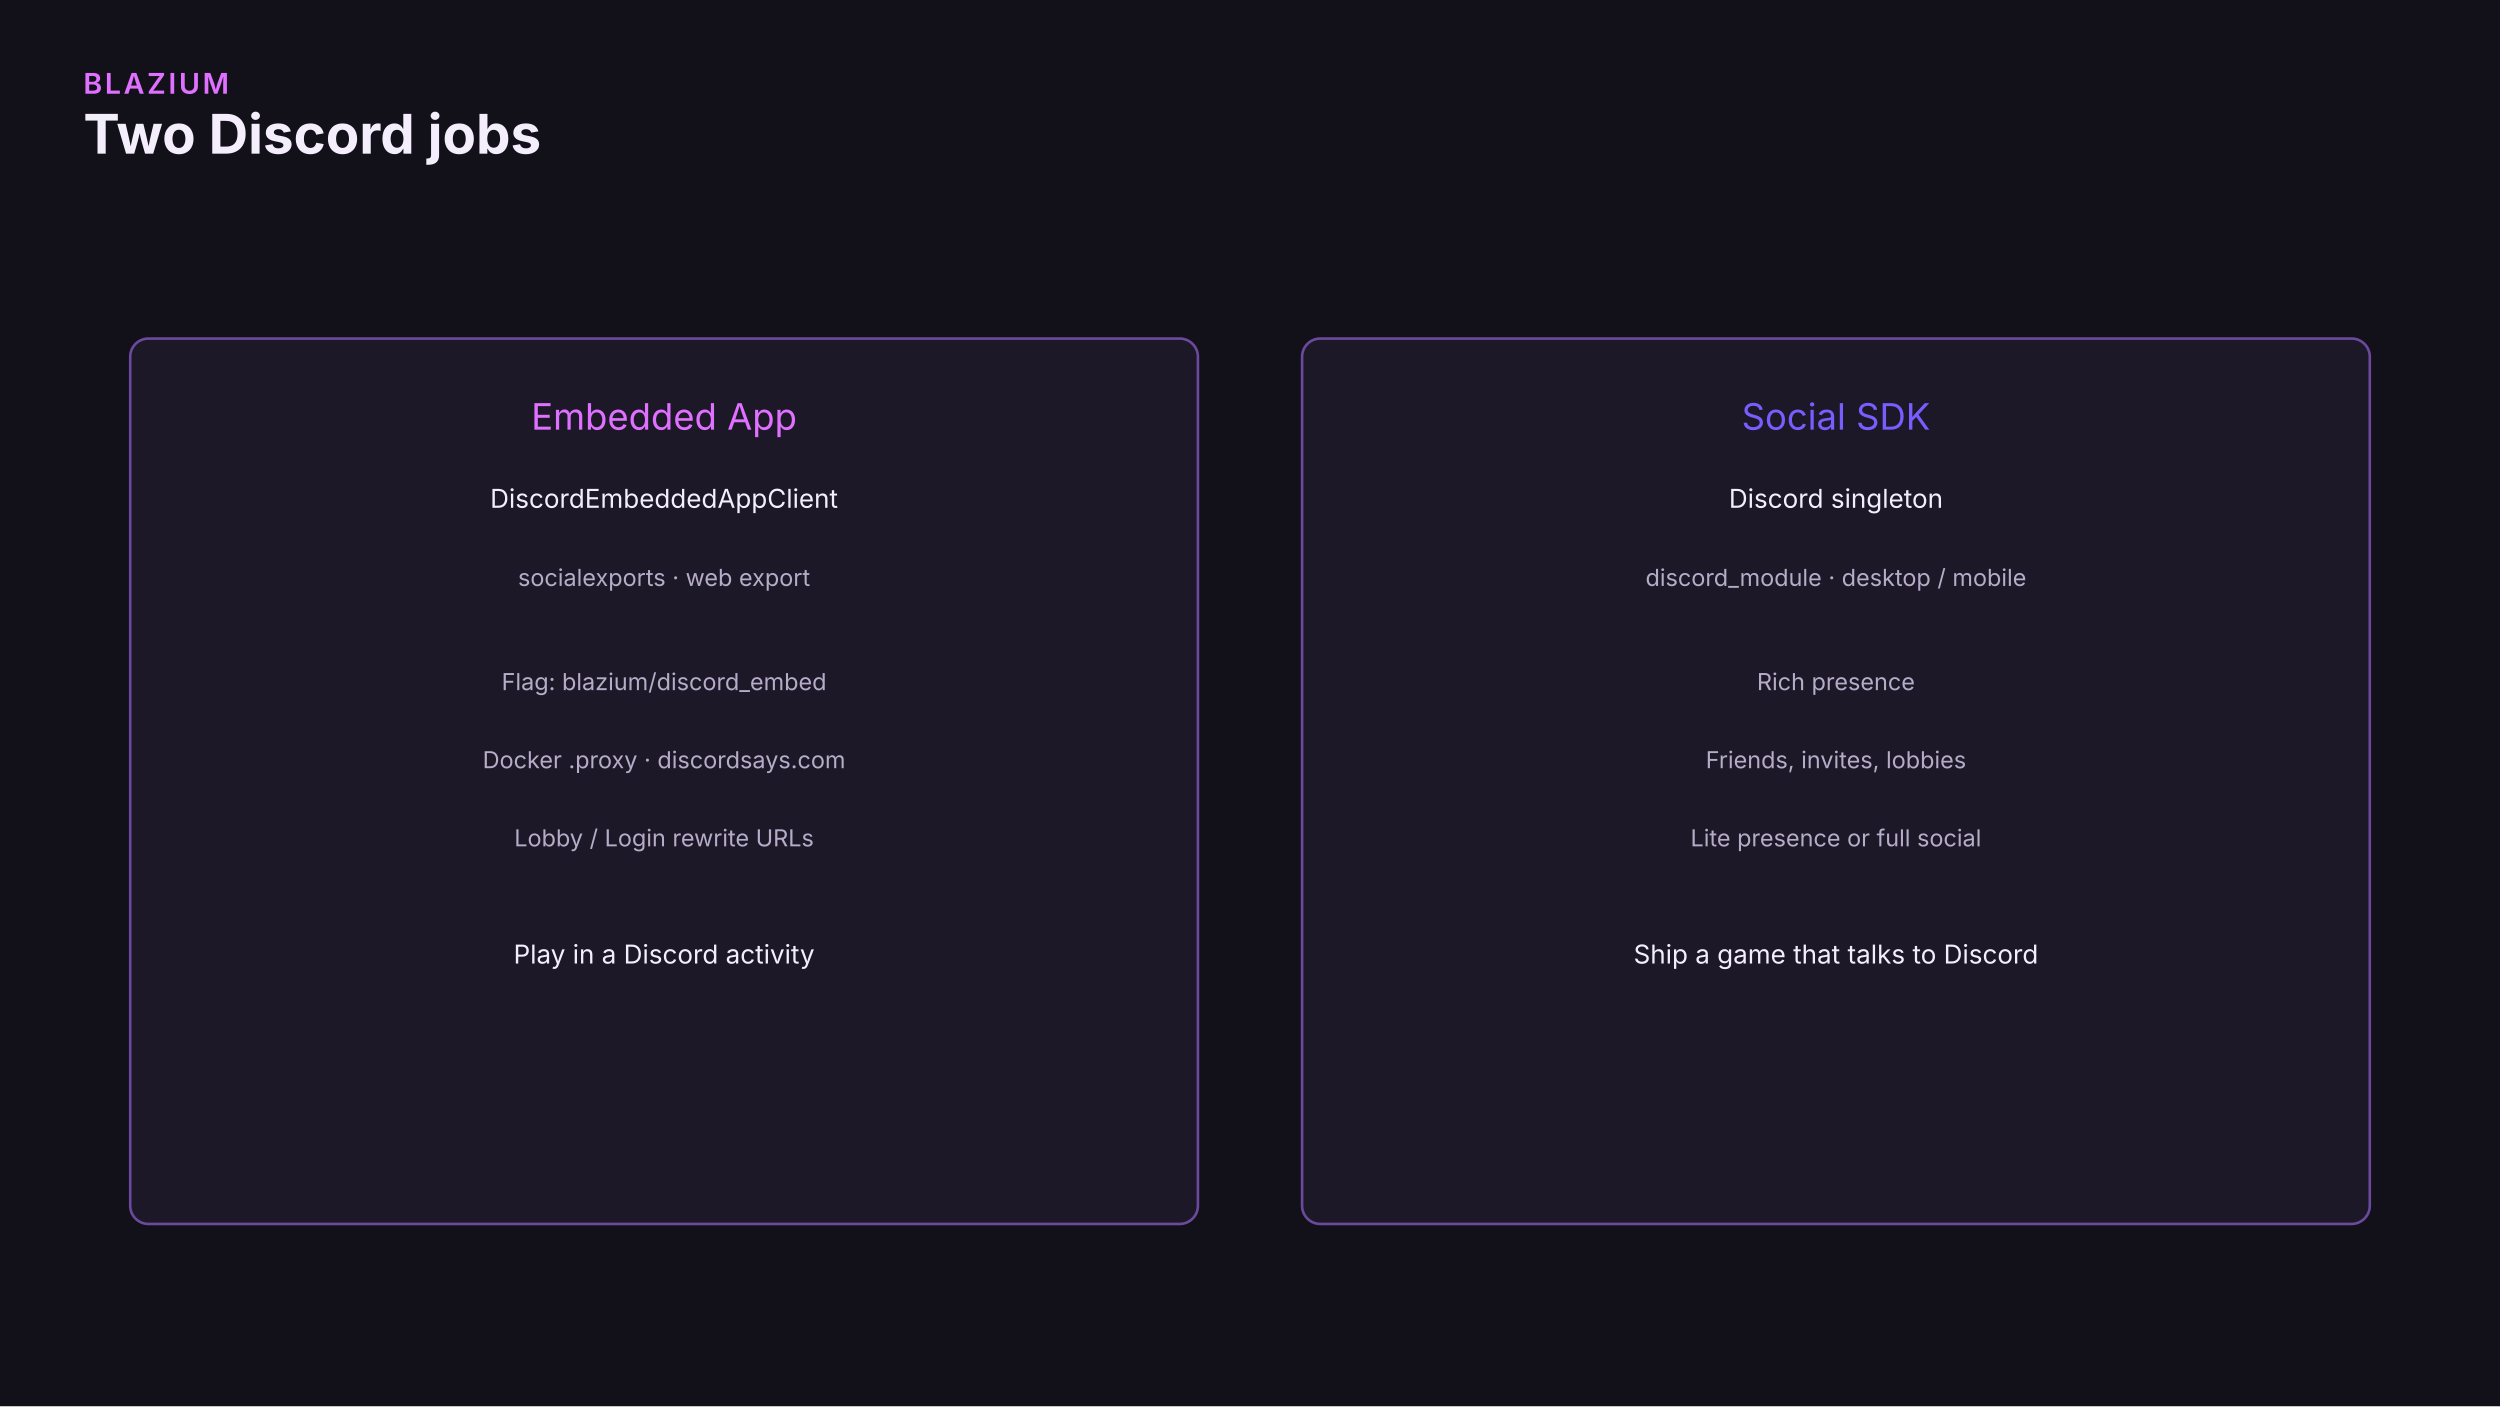
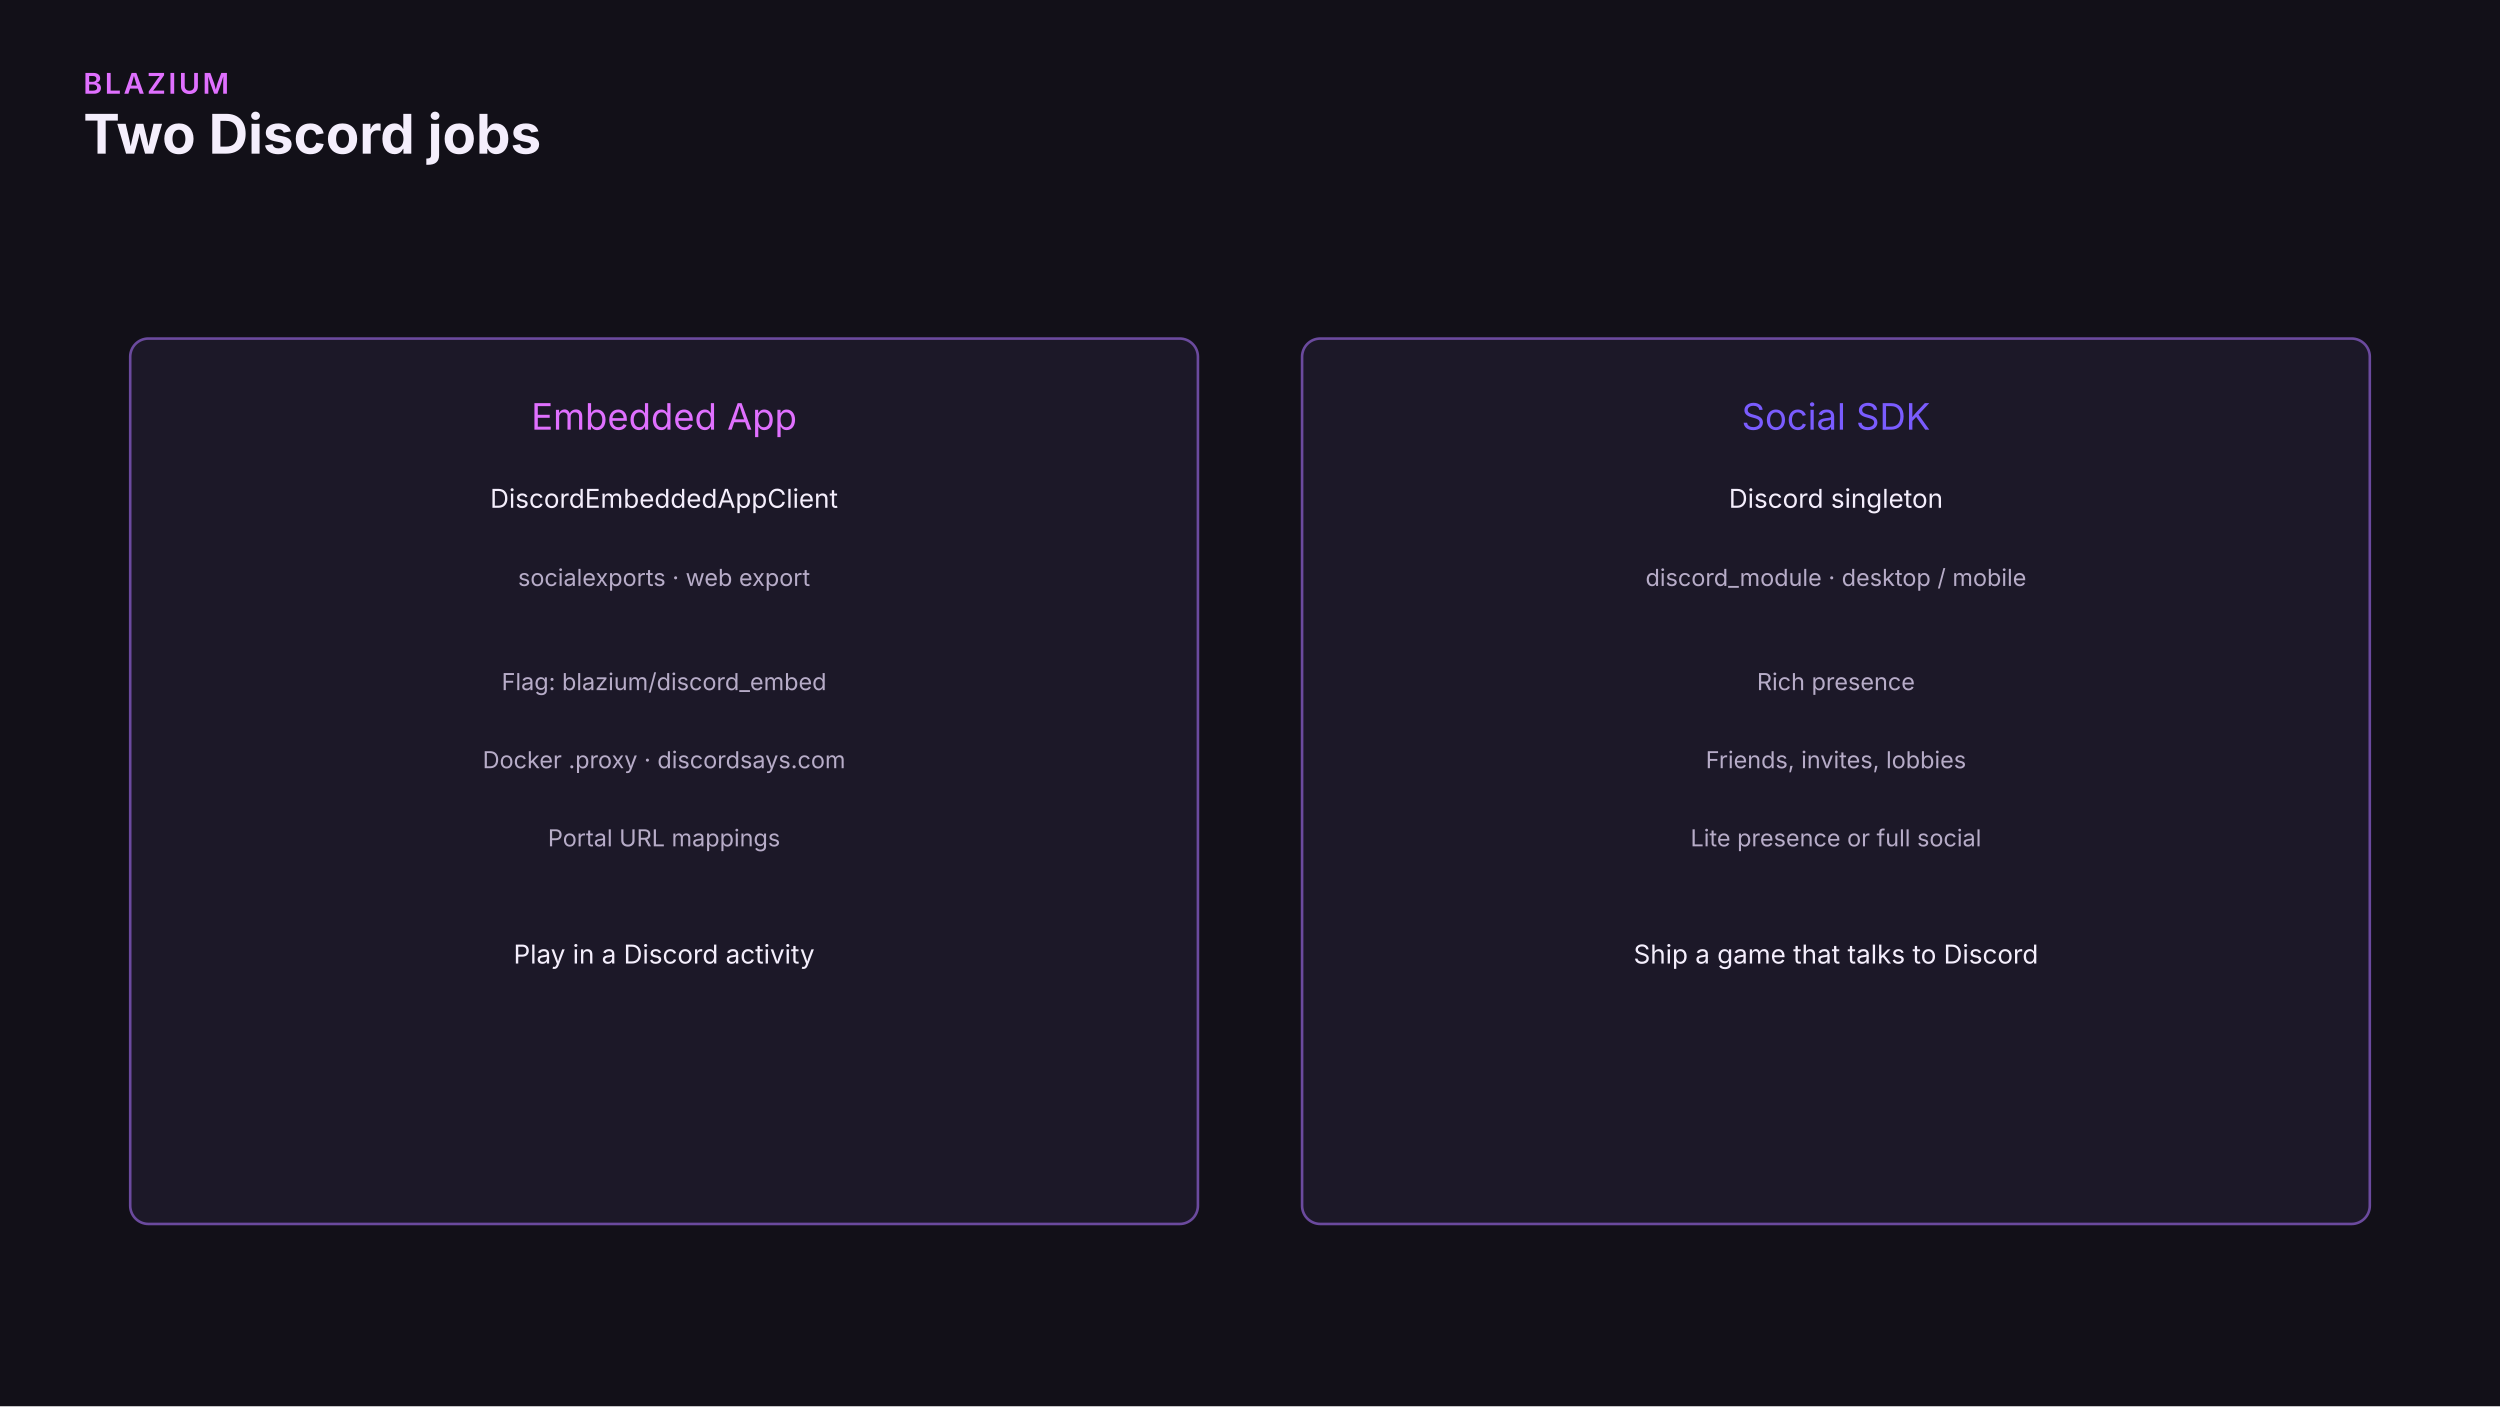
<svg xmlns="http://www.w3.org/2000/svg" width="1920" height="1080" viewBox="0 0 1920 1080" role="img">
  <defs>
    <marker id="arrow" viewBox="0 0 10 10" refX="9" refY="5" markerWidth="8" markerHeight="8" orient="auto">
      <path d="M 0 0 L 10 5 L 0 10 z" fill="#8a7aa8" />
    </marker>
    <marker id="arrow-accent" viewBox="0 0 10 10" refX="9" refY="5" markerWidth="8" markerHeight="8" orient="auto">
      <path d="M 0 0 L 10 5 L 0 10 z" fill="#e070ff" />
    </marker>
  </defs>
  <rect width="1920" height="1080" fill="#121018" />
  <text x="64" y="72" fill="#e070ff" font-family="Segoe UI, Inter, Arial, sans-serif" font-size="22" font-weight="600" letter-spacing="2">BLAZIUM</text>
  <text x="64" y="118" fill="#f4eefc" font-family="Segoe UI, Inter, Arial, sans-serif" font-size="42" font-weight="700">Two Discord jobs</text>
  <rect x="100" y="260" width="820" height="680" rx="14" fill="#1c1828" stroke="#6b4a9e" stroke-width="2" />
  <text x="510.0" y="600.0" fill="#f4eefc" font-family="Segoe UI, Inter, Arial, sans-serif" font-size="22" font-weight="600" text-anchor="middle" />
  <text x="510" y="330" fill="#e070ff" font-family="Segoe UI, Inter, Arial, sans-serif" font-size="28" text-anchor="middle">Embedded App</text>
  <text x="510" y="390" fill="#f4eefc" font-family="Segoe UI, Inter, Arial, sans-serif" font-size="20" text-anchor="middle">DiscordEmbeddedAppClient</text>
  <text x="510" y="450" fill="#b7acc8" font-family="Segoe UI, Inter, Arial, sans-serif" font-size="18" text-anchor="middle">socialexports  ·  web export</text>
  <text x="510" y="530" fill="#b7acc8" font-family="Segoe UI, Inter, Arial, sans-serif" font-size="18" text-anchor="middle">Flag: blazium/discord_embed</text>
  <text x="510" y="590" fill="#b7acc8" font-family="Segoe UI, Inter, Arial, sans-serif" font-size="18" text-anchor="middle">Docker .proxy  ·  discordsays.com</text>
-   <text x="510" y="650" fill="#b7acc8" font-family="Segoe UI, Inter, Arial, sans-serif" font-size="18" text-anchor="middle">Lobby / Login rewrite URLs</text>
+   <text x="510" y="650" fill="#b7acc8" font-family="Segoe UI, Inter, Arial, sans-serif" font-size="18" text-anchor="middle">Portal URL mappings</text>
  <text x="510" y="740" fill="#f4eefc" font-family="Segoe UI, Inter, Arial, sans-serif" font-size="20" text-anchor="middle">Play in a Discord activity</text>
  <rect x="1000" y="260" width="820" height="680" rx="14" fill="#1c1828" stroke="#6b4a9e" stroke-width="2" />
  <text x="1410.0" y="600.0" fill="#f4eefc" font-family="Segoe UI, Inter, Arial, sans-serif" font-size="22" font-weight="600" text-anchor="middle" />
  <text x="1410" y="330" fill="#7a5cff" font-family="Segoe UI, Inter, Arial, sans-serif" font-size="28" text-anchor="middle">Social SDK</text>
  <text x="1410" y="390" fill="#f4eefc" font-family="Segoe UI, Inter, Arial, sans-serif" font-size="20" text-anchor="middle">Discord singleton</text>
  <text x="1410" y="450" fill="#b7acc8" font-family="Segoe UI, Inter, Arial, sans-serif" font-size="18" text-anchor="middle">discord_module  ·  desktop / mobile</text>
  <text x="1410" y="530" fill="#b7acc8" font-family="Segoe UI, Inter, Arial, sans-serif" font-size="18" text-anchor="middle">Rich presence</text>
  <text x="1410" y="590" fill="#b7acc8" font-family="Segoe UI, Inter, Arial, sans-serif" font-size="18" text-anchor="middle">Friends, invites, lobbies</text>
  <text x="1410" y="650" fill="#b7acc8" font-family="Segoe UI, Inter, Arial, sans-serif" font-size="18" text-anchor="middle">Lite presence  or  full social</text>
  <text x="1410" y="740" fill="#f4eefc" font-family="Segoe UI, Inter, Arial, sans-serif" font-size="20" text-anchor="middle">Ship a game that talks to Discord</text>
</svg>
